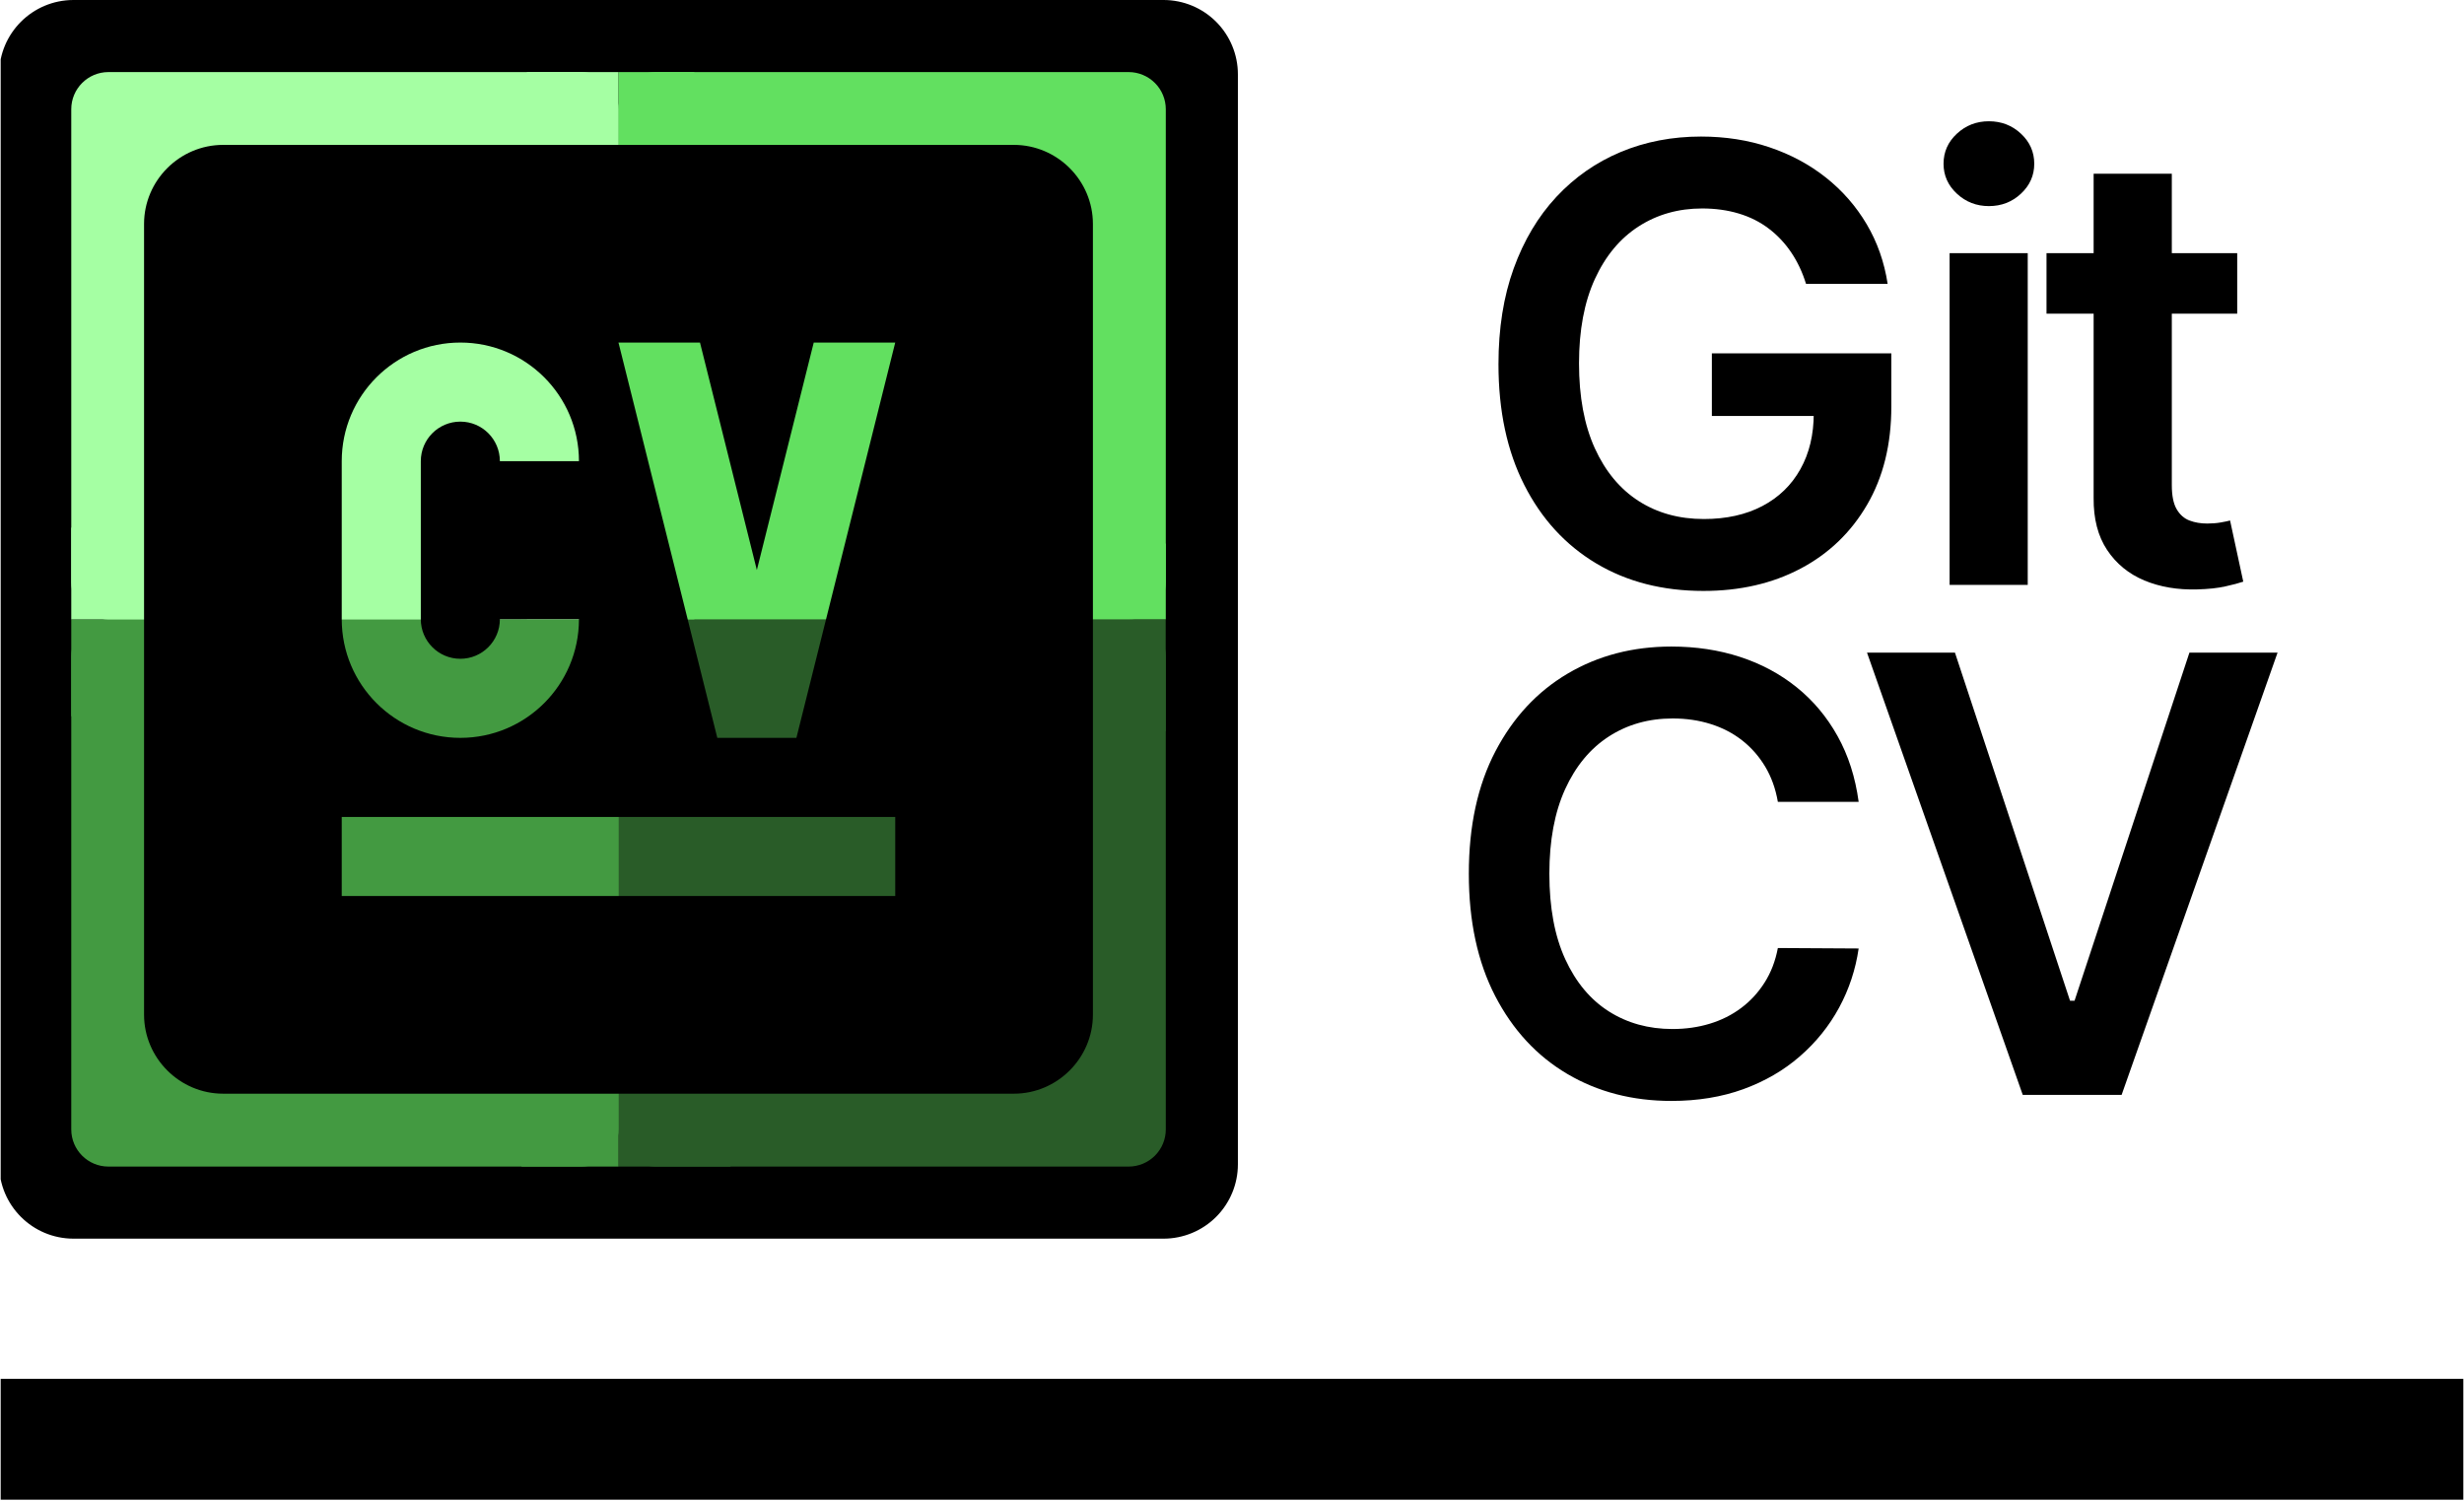
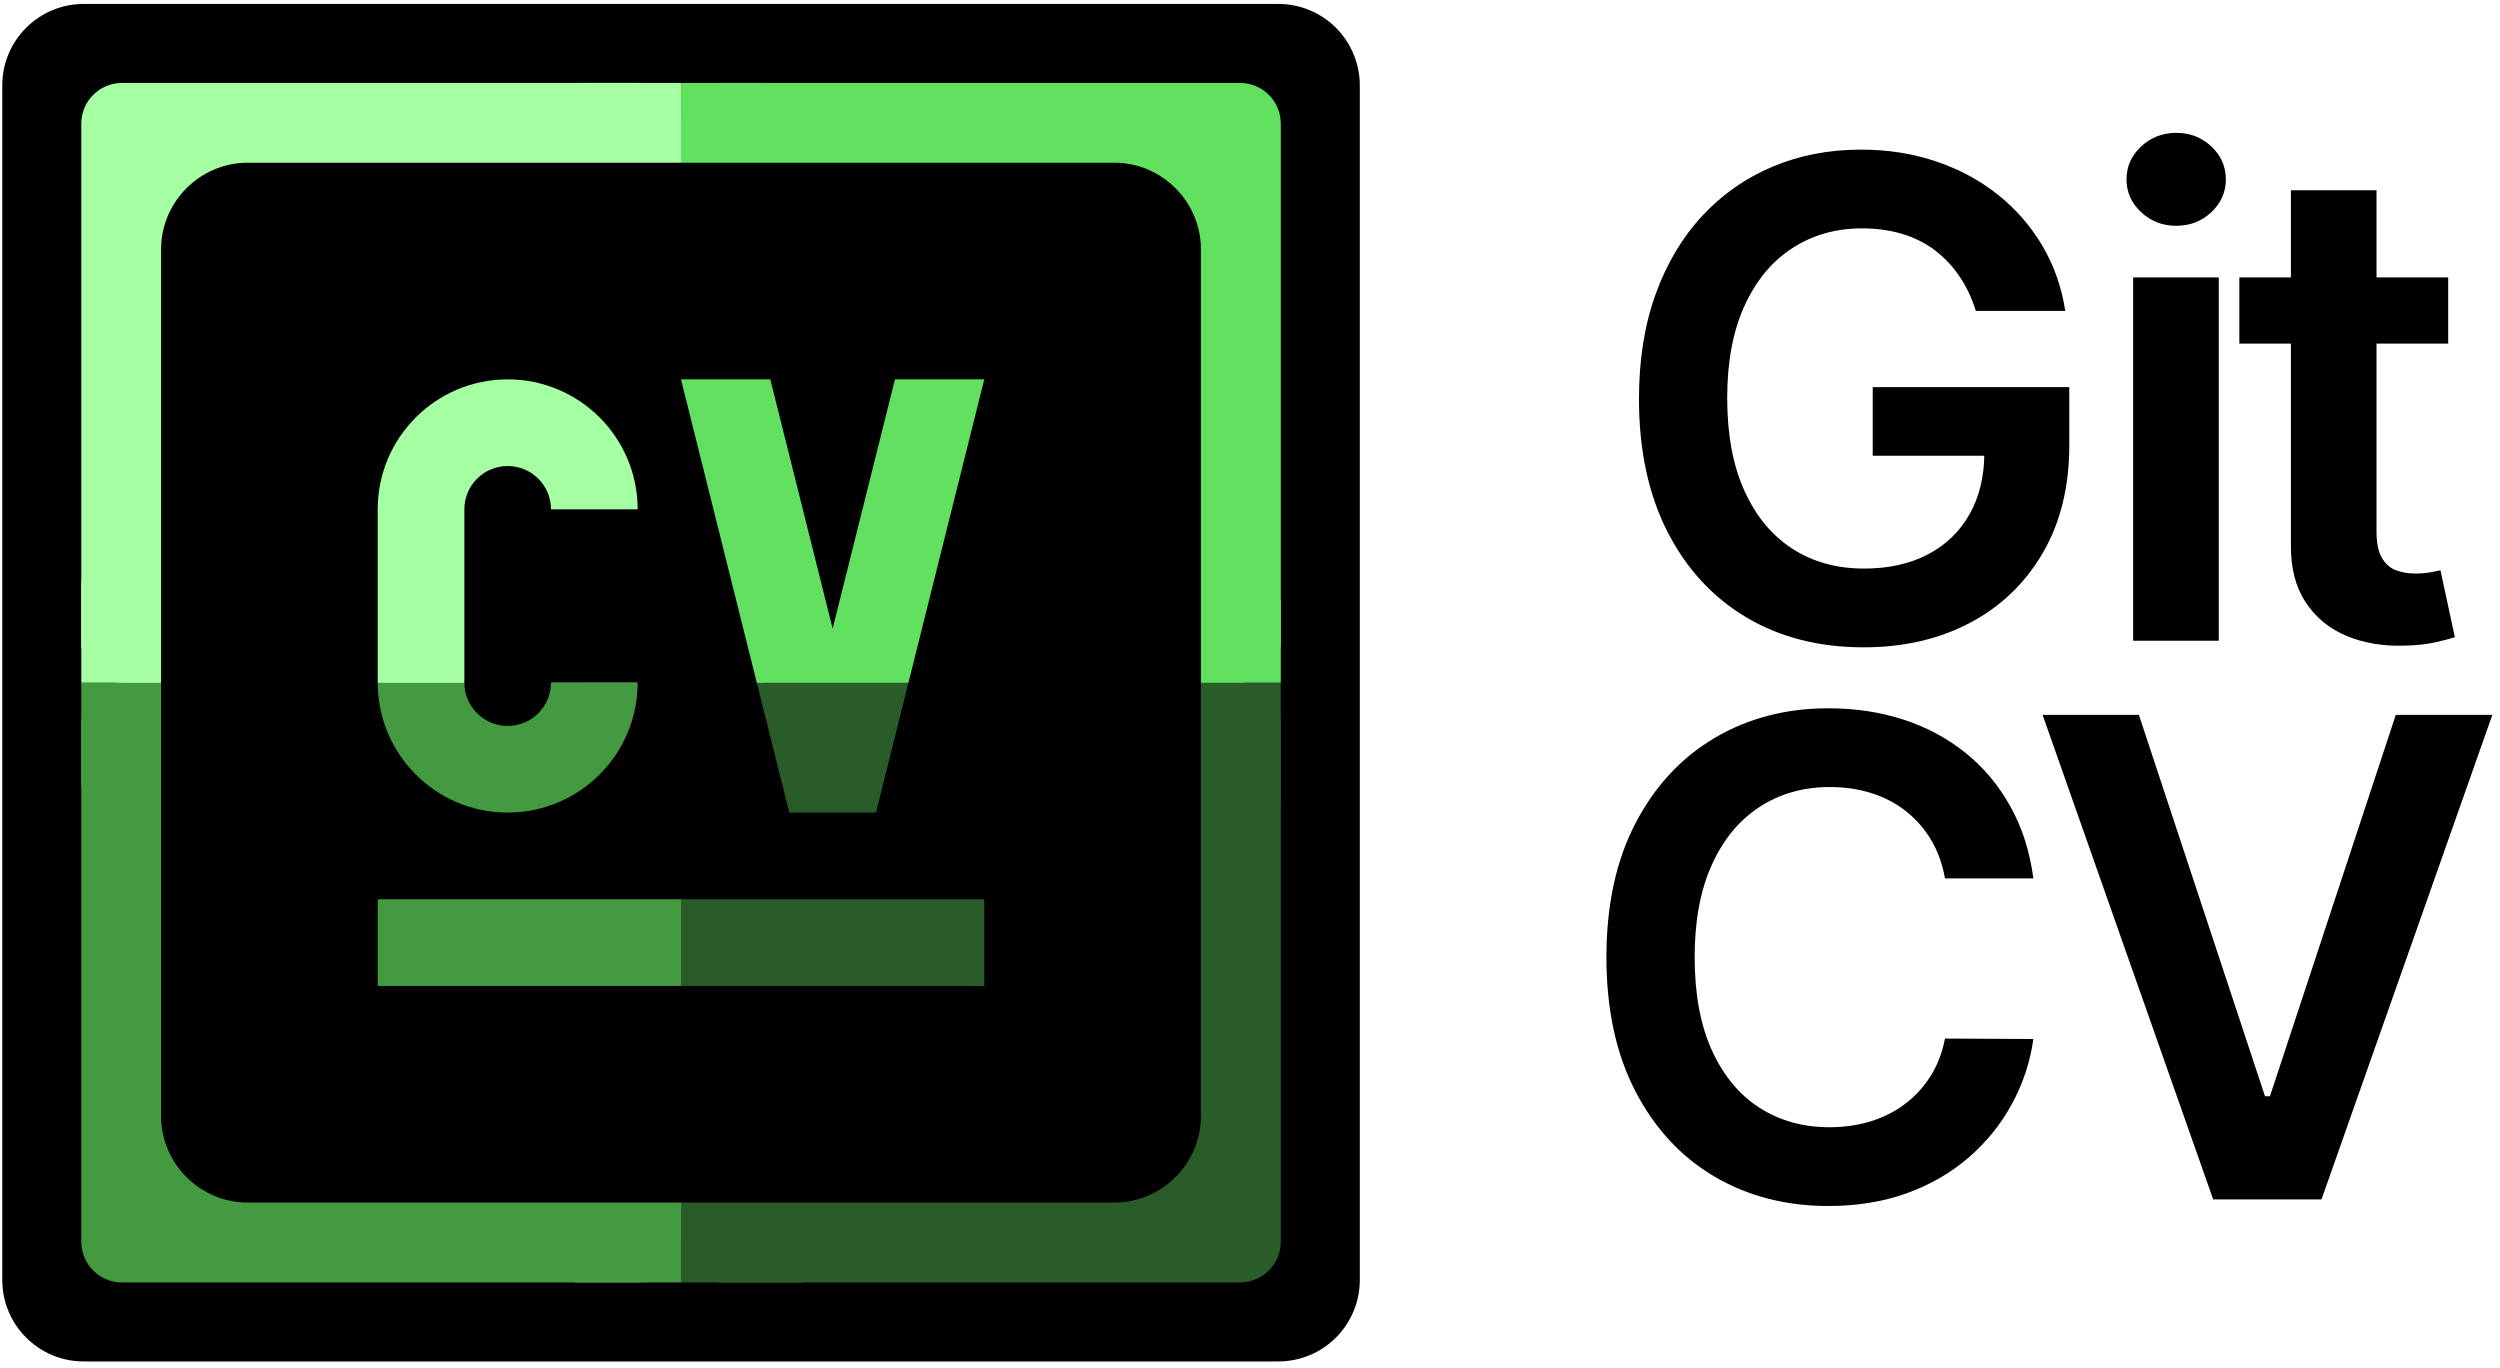
- <svg xmlns="http://www.w3.org/2000/svg" width="1000" zoomAndPan="magnify" viewBox="0 0 750 456.75" height="609" preserveAspectRatio="xMidYMid meet" version="1.0">
+ <svg xmlns="http://www.w3.org/2000/svg" width="1000" zoomAndPan="magnify" viewBox="0 0 750 410.25" height="547" preserveAspectRatio="xMidYMid meet" version="1.0">
  <defs>
    <g />
-     <clipPath id="a54f023c46">
-       <path d="M 0.207 0 L 376.793 0 L 376.793 377.043 L 0.207 377.043 Z M 0.207 0 " clip-rule="nonzero" />
+     <clipPath id="82e14ecb87">
+       <path d="M 0.684 1.18 L 407.941 1.18 L 407.941 408.434 L 0.684 408.434 Z M 0.684 1.18 " clip-rule="nonzero" />
    </clipPath>
-     <clipPath id="372c5e032a">
-       <path d="M 22.371 0 L 354.168 0 C 360.168 0 365.922 2.383 370.164 6.625 C 374.406 10.871 376.793 16.625 376.793 22.621 L 376.793 354.422 C 376.793 360.422 374.406 366.176 370.164 370.418 C 365.922 374.66 360.168 377.043 354.168 377.043 L 22.371 377.043 C 9.875 377.043 -0.254 366.914 -0.254 354.422 L -0.254 22.621 C -0.254 10.129 9.875 0 22.371 0 Z M 22.371 0 " clip-rule="nonzero" />
+     <clipPath id="4e4d98b5cc">
+       <path d="M 25.121 1.18 L 383.504 1.18 C 389.984 1.18 396.199 3.754 400.781 8.336 C 405.363 12.922 407.941 19.137 407.941 25.613 L 407.941 384 C 407.941 390.48 405.363 396.695 400.781 401.277 C 396.199 405.859 389.984 408.434 383.504 408.434 L 25.121 408.434 C 11.625 408.434 0.684 397.496 0.684 384 L 0.684 25.613 C 0.684 12.121 11.625 1.18 25.121 1.18 Z M 25.121 1.18 " clip-rule="nonzero" />
    </clipPath>
-     <clipPath id="ad345ebd15">
-       <path d="M 22.371 0 L 354.168 0 C 360.168 0 365.922 2.383 370.164 6.625 C 374.406 10.871 376.793 16.625 376.793 22.621 L 376.793 354.422 C 376.793 360.422 374.406 366.176 370.164 370.418 C 365.922 374.66 360.168 377.043 354.168 377.043 L 22.371 377.043 C 9.875 377.043 -0.254 366.914 -0.254 354.422 L -0.254 22.621 C -0.254 10.129 9.875 0 22.371 0 Z M 22.371 0 " clip-rule="nonzero" />
+     <clipPath id="9b466a02e8">
+       <path d="M 25.121 1.18 L 383.504 1.18 C 389.984 1.18 396.199 3.754 400.781 8.336 C 405.363 12.922 407.941 19.137 407.941 25.613 L 407.941 384 C 407.941 390.48 405.363 396.695 400.781 401.277 C 396.199 405.859 389.984 408.434 383.504 408.434 L 25.121 408.434 C 11.625 408.434 0.684 397.496 0.684 384 L 0.684 25.613 C 0.684 12.121 11.625 1.18 25.121 1.18 Z M 25.121 1.18 " clip-rule="nonzero" />
    </clipPath>
-     <clipPath id="78e09ba513">
-       <path d="M 188.27 21.941 L 354.848 21.941 L 354.848 188.523 L 188.27 188.523 Z M 188.27 21.941 " clip-rule="nonzero" />
+     <clipPath id="a44d2fa5cb">
+       <path d="M 204.312 24.883 L 384.238 24.883 L 384.238 204.809 L 204.312 204.809 Z M 204.312 24.883 " clip-rule="nonzero" />
    </clipPath>
-     <clipPath id="cebbcca711">
-       <path d="M 199.582 21.941 L 343.535 21.941 C 346.539 21.941 349.414 23.137 351.535 25.258 C 353.656 27.375 354.848 30.254 354.848 33.254 L 354.848 177.211 C 354.848 180.211 353.656 183.09 351.535 185.207 C 349.414 187.328 346.539 188.523 343.535 188.523 L 199.582 188.523 C 193.332 188.523 188.27 183.457 188.27 177.211 L 188.27 33.254 C 188.27 27.008 193.332 21.941 199.582 21.941 Z M 199.582 21.941 " clip-rule="nonzero" />
+     <clipPath id="b7b608a3fc">
+       <path d="M 216.531 24.883 L 372.02 24.883 C 375.262 24.883 378.371 26.168 380.66 28.461 C 382.949 30.75 384.238 33.859 384.238 37.098 L 384.238 192.59 C 384.238 195.832 382.949 198.938 380.66 201.23 C 378.371 203.52 375.262 204.809 372.02 204.809 L 216.531 204.809 C 209.781 204.809 204.312 199.336 204.312 192.59 L 204.312 37.098 C 204.312 30.352 209.781 24.883 216.531 24.883 Z M 216.531 24.883 " clip-rule="nonzero" />
    </clipPath>
-     <clipPath id="5a9b4bcd4c">
-       <path d="M 199.582 21.941 L 343.535 21.941 C 346.539 21.941 349.414 23.137 351.535 25.258 C 353.656 27.375 354.848 30.254 354.848 33.254 L 354.848 177.211 C 354.848 180.211 353.656 183.09 351.535 185.207 C 349.414 187.328 346.539 188.523 343.535 188.523 L 199.582 188.523 C 193.332 188.523 188.27 183.457 188.27 177.211 L 188.27 33.254 C 188.27 27.008 193.332 21.941 199.582 21.941 Z M 199.582 21.941 " clip-rule="nonzero" />
+     <clipPath id="06a312a5ae">
+       <path d="M 216.531 24.883 L 372.02 24.883 C 375.262 24.883 378.371 26.168 380.66 28.461 C 382.949 30.75 384.238 33.859 384.238 37.098 L 384.238 192.59 C 384.238 195.832 382.949 198.938 380.66 201.23 C 378.371 203.52 375.262 204.809 372.02 204.809 L 216.531 204.809 C 209.781 204.809 204.312 199.336 204.312 192.59 L 204.312 37.098 C 204.312 30.352 209.781 24.883 216.531 24.883 Z M 216.531 24.883 " clip-rule="nonzero" />
    </clipPath>
-     <clipPath id="dc3522a37e">
-       <path d="M 188.27 188.523 L 354.848 188.523 L 354.848 355.102 L 188.27 355.102 Z M 188.27 188.523 " clip-rule="nonzero" />
+     <clipPath id="a5c5f18b0f">
+       <path d="M 204.312 204.809 L 384.238 204.809 L 384.238 384.734 L 204.312 384.734 Z M 204.312 204.809 " clip-rule="nonzero" />
    </clipPath>
-     <clipPath id="297ab89ee5">
-       <path d="M 199.582 188.523 L 343.535 188.523 C 346.539 188.523 349.414 189.715 351.535 191.836 C 353.656 193.957 354.848 196.832 354.848 199.832 L 354.848 343.789 C 354.848 346.789 353.656 349.668 351.535 351.789 C 349.414 353.91 346.539 355.102 343.535 355.102 L 199.582 355.102 C 193.332 355.102 188.27 350.035 188.27 343.789 L 188.27 199.832 C 188.27 193.586 193.332 188.523 199.582 188.523 Z M 199.582 188.523 " clip-rule="nonzero" />
+     <clipPath id="fd0e073b72">
+       <path d="M 216.531 204.809 L 372.02 204.809 C 375.262 204.809 378.371 206.094 380.66 208.387 C 382.949 210.676 384.238 213.785 384.238 217.023 L 384.238 372.516 C 384.238 375.758 382.949 378.863 380.66 381.156 C 378.371 383.445 375.262 384.734 372.02 384.734 L 216.531 384.734 C 209.781 384.734 204.312 379.262 204.312 372.516 L 204.312 217.023 C 204.312 210.277 209.781 204.809 216.531 204.809 Z M 216.531 204.809 " clip-rule="nonzero" />
    </clipPath>
-     <clipPath id="1e149c9503">
-       <path d="M 199.582 188.523 L 343.535 188.523 C 346.539 188.523 349.414 189.715 351.535 191.836 C 353.656 193.957 354.848 196.832 354.848 199.832 L 354.848 343.789 C 354.848 346.789 353.656 349.668 351.535 351.789 C 349.414 353.91 346.539 355.102 343.535 355.102 L 199.582 355.102 C 193.332 355.102 188.27 350.035 188.27 343.789 L 188.27 199.832 C 188.27 193.586 193.332 188.523 199.582 188.523 Z M 199.582 188.523 " clip-rule="nonzero" />
+     <clipPath id="6c0fd63a07">
+       <path d="M 216.531 204.809 L 372.02 204.809 C 375.262 204.809 378.371 206.094 380.66 208.387 C 382.949 210.676 384.238 213.785 384.238 217.023 L 384.238 372.516 C 384.238 375.758 382.949 378.863 380.66 381.156 C 378.371 383.445 375.262 384.734 372.02 384.734 L 216.531 384.734 C 209.781 384.734 204.312 379.262 204.312 372.516 L 204.312 217.023 C 204.312 210.277 209.781 204.809 216.531 204.809 Z M 216.531 204.809 " clip-rule="nonzero" />
    </clipPath>
-     <clipPath id="084a9ebd64">
-       <path d="M 188.27 188.523 L 354.848 188.523 L 354.848 222.629 L 188.27 222.629 Z M 188.27 188.523 " clip-rule="nonzero" />
+     <clipPath id="b071775f6e">
+       <path d="M 204.312 204.809 L 384.238 204.809 L 384.238 241.648 L 204.312 241.648 Z M 204.312 204.809 " clip-rule="nonzero" />
    </clipPath>
-     <clipPath id="278b793339">
-       <path d="M 188.27 188.523 L 222.379 188.523 L 222.379 355.098 L 188.27 355.098 Z M 188.27 188.523 " clip-rule="nonzero" />
+     <clipPath id="28a721e92e">
+       <path d="M 204.312 204.809 L 241.156 204.809 L 241.156 384.73 L 204.312 384.73 Z M 204.312 204.809 " clip-rule="nonzero" />
    </clipPath>
-     <clipPath id="26ff920bb6">
-       <path d="M 21.691 188.523 L 188.27 188.523 L 188.27 355.102 L 21.691 355.102 Z M 21.691 188.523 " clip-rule="nonzero" />
+     <clipPath id="693f9ed35d">
+       <path d="M 24.387 204.809 L 204.312 204.809 L 204.312 384.734 L 24.387 384.734 Z M 24.387 204.809 " clip-rule="nonzero" />
    </clipPath>
-     <clipPath id="a7a7bbdf1f">
-       <path d="M 33.004 188.523 L 176.957 188.523 C 179.957 188.523 182.836 189.715 184.957 191.836 C 187.078 193.957 188.27 196.832 188.27 199.832 L 188.27 343.789 C 188.27 346.789 187.078 349.668 184.957 351.789 C 182.836 353.91 179.957 355.102 176.957 355.102 L 33.004 355.102 C 26.754 355.102 21.691 350.035 21.691 343.789 L 21.691 199.832 C 21.691 193.586 26.754 188.523 33.004 188.523 Z M 33.004 188.523 " clip-rule="nonzero" />
+     <clipPath id="cbe5b3051c">
+       <path d="M 36.602 204.809 L 192.094 204.809 C 195.336 204.809 198.441 206.094 200.734 208.387 C 203.023 210.676 204.312 213.785 204.312 217.023 L 204.312 372.516 C 204.312 375.758 203.023 378.863 200.734 381.156 C 198.441 383.445 195.336 384.734 192.094 384.734 L 36.602 384.734 C 29.855 384.734 24.387 379.262 24.387 372.516 L 24.387 217.023 C 24.387 210.277 29.855 204.809 36.602 204.809 Z M 36.602 204.809 " clip-rule="nonzero" />
    </clipPath>
-     <clipPath id="2ba9fef602">
-       <path d="M 33.004 188.523 L 176.957 188.523 C 179.957 188.523 182.836 189.715 184.957 191.836 C 187.078 193.957 188.27 196.832 188.27 199.832 L 188.27 343.789 C 188.27 346.789 187.078 349.668 184.957 351.789 C 182.836 353.91 179.957 355.102 176.957 355.102 L 33.004 355.102 C 26.754 355.102 21.691 350.035 21.691 343.789 L 21.691 199.832 C 21.691 193.586 26.754 188.523 33.004 188.523 Z M 33.004 188.523 " clip-rule="nonzero" />
+     <clipPath id="779e5ec028">
+       <path d="M 36.602 204.809 L 192.094 204.809 C 195.336 204.809 198.441 206.094 200.734 208.387 C 203.023 210.676 204.312 213.785 204.312 217.023 L 204.312 372.516 C 204.312 375.758 203.023 378.863 200.734 381.156 C 198.441 383.445 195.336 384.734 192.094 384.734 L 36.602 384.734 C 29.855 384.734 24.387 379.262 24.387 372.516 L 24.387 217.023 C 24.387 210.277 29.855 204.809 36.602 204.809 Z M 36.602 204.809 " clip-rule="nonzero" />
    </clipPath>
-     <clipPath id="fc7a64e78a">
-       <path d="M 21.691 188.523 L 188.27 188.523 L 188.27 218.043 L 21.691 218.043 Z M 21.691 188.523 " clip-rule="nonzero" />
+     <clipPath id="4207464e67">
+       <path d="M 24.387 204.809 L 204.312 204.809 L 204.312 236.691 L 24.387 236.691 Z M 24.387 204.809 " clip-rule="nonzero" />
    </clipPath>
-     <clipPath id="5b50420ff1">
-       <path d="M 158.75 188.52 L 188.27 188.52 L 188.27 355.098 L 158.75 355.098 Z M 158.75 188.52 " clip-rule="nonzero" />
+     <clipPath id="d79867ab7c">
+       <path d="M 172.43 204.805 L 204.312 204.805 L 204.312 384.73 L 172.43 384.73 Z M 172.43 204.805 " clip-rule="nonzero" />
    </clipPath>
-     <clipPath id="d95c98795c">
-       <path d="M 21.691 21.941 L 188.27 21.941 L 188.27 188.523 L 21.691 188.523 Z M 21.691 21.941 " clip-rule="nonzero" />
+     <clipPath id="6db0a64bee">
+       <path d="M 24.387 24.883 L 204.312 24.883 L 204.312 204.809 L 24.387 204.809 Z M 24.387 24.883 " clip-rule="nonzero" />
    </clipPath>
-     <clipPath id="7a625c3621">
-       <path d="M 33.004 21.941 L 176.957 21.941 C 179.957 21.941 182.836 23.137 184.957 25.258 C 187.078 27.375 188.27 30.254 188.27 33.254 L 188.27 177.211 C 188.27 180.211 187.078 183.09 184.957 185.207 C 182.836 187.328 179.957 188.523 176.957 188.523 L 33.004 188.523 C 26.754 188.523 21.691 183.457 21.691 177.211 L 21.691 33.254 C 21.691 27.008 26.754 21.941 33.004 21.941 Z M 33.004 21.941 " clip-rule="nonzero" />
+     <clipPath id="4f57e27bae">
+       <path d="M 36.602 24.883 L 192.094 24.883 C 195.336 24.883 198.441 26.168 200.734 28.461 C 203.023 30.75 204.312 33.859 204.312 37.098 L 204.312 192.59 C 204.312 195.832 203.023 198.938 200.734 201.23 C 198.441 203.52 195.336 204.809 192.094 204.809 L 36.602 204.809 C 29.855 204.809 24.387 199.336 24.387 192.59 L 24.387 37.098 C 24.387 30.352 29.855 24.883 36.602 24.883 Z M 36.602 24.883 " clip-rule="nonzero" />
    </clipPath>
-     <clipPath id="f584a95feb">
-       <path d="M 33.004 21.941 L 176.957 21.941 C 179.957 21.941 182.836 23.137 184.957 25.258 C 187.078 27.375 188.27 30.254 188.27 33.254 L 188.27 177.211 C 188.27 180.211 187.078 183.09 184.957 185.207 C 182.836 187.328 179.957 188.523 176.957 188.523 L 33.004 188.523 C 26.754 188.523 21.691 183.457 21.691 177.211 L 21.691 33.254 C 21.691 27.008 26.754 21.941 33.004 21.941 Z M 33.004 21.941 " clip-rule="nonzero" />
+     <clipPath id="87ada8335c">
+       <path d="M 36.602 24.883 L 192.094 24.883 C 195.336 24.883 198.441 26.168 200.734 28.461 C 203.023 30.75 204.312 33.859 204.312 37.098 L 204.312 192.59 C 204.312 195.832 203.023 198.938 200.734 201.23 C 198.441 203.52 195.336 204.809 192.094 204.809 L 36.602 204.809 C 29.855 204.809 24.387 199.336 24.387 192.59 L 24.387 37.098 C 24.387 30.352 29.855 24.883 36.602 24.883 Z M 36.602 24.883 " clip-rule="nonzero" />
    </clipPath>
-     <clipPath id="2782474201">
-       <path d="M 21.691 160.613 L 188.27 160.613 L 188.27 188.523 L 21.691 188.523 Z M 21.691 160.613 " clip-rule="nonzero" />
+     <clipPath id="b99278f0fa">
+       <path d="M 24.387 174.664 L 204.312 174.664 L 204.312 204.809 L 24.387 204.809 Z M 24.387 174.664 " clip-rule="nonzero" />
    </clipPath>
-     <clipPath id="8e5b33d5b8">
-       <path d="M 160.363 21.938 L 188.27 21.938 L 188.27 188.52 L 160.363 188.52 Z M 160.363 21.938 " clip-rule="nonzero" />
+     <clipPath id="da52770772">
+       <path d="M 174.172 24.875 L 204.312 24.875 L 204.312 204.805 L 174.172 204.805 Z M 174.172 24.875 " clip-rule="nonzero" />
    </clipPath>
-     <clipPath id="8923396f2d">
-       <path d="M 188.27 21.941 L 211.336 21.941 L 211.336 188.523 L 188.27 188.523 Z M 188.27 21.941 " clip-rule="nonzero" />
+     <clipPath id="f21e663ed1">
+       <path d="M 204.312 24.883 L 229.23 24.883 L 229.23 204.809 L 204.312 204.809 Z M 204.312 24.883 " clip-rule="nonzero" />
    </clipPath>
-     <clipPath id="ea14d818c0">
-       <path d="M 188.266 165.453 L 354.844 165.453 L 354.844 188.523 L 188.266 188.523 Z M 188.266 165.453 " clip-rule="nonzero" />
+     <clipPath id="ba7696cce3">
+       <path d="M 204.309 179.891 L 384.234 179.891 L 384.234 204.809 L 204.309 204.809 Z M 204.309 179.891 " clip-rule="nonzero" />
    </clipPath>
-     <clipPath id="3dee8f7714">
-       <path d="M 43.848 44.102 L 332.664 44.102 L 332.664 332.914 L 43.848 332.914 Z M 43.848 44.102 " clip-rule="nonzero" />
+     <clipPath id="ca61daf0a4">
+       <path d="M 48.316 48.812 L 360.277 48.812 L 360.277 360.77 L 48.316 360.77 Z M 48.316 48.812 " clip-rule="nonzero" />
    </clipPath>
-     <clipPath id="90245644d5">
-       <path d="M 0.207 419.715 L 749.793 419.715 L 749.793 456.5 L 0.207 456.5 Z M 0.207 419.715 " clip-rule="nonzero" />
+     <clipPath id="f69ce4e4dc">
+       <path d="M 469 0 L 749.316 0 L 749.316 409 L 469 409 Z M 469 0 " clip-rule="nonzero" />
    </clipPath>
-     <clipPath id="6d3fc85a70">
-       <path d="M 0.207 0.715 L 749.793 0.715 L 749.793 37.5 L 0.207 37.5 Z M 0.207 0.715 " clip-rule="nonzero" />
-     </clipPath>
-     <clipPath id="721165a4da">
-       <rect x="0" width="750" y="0" height="38" />
-     </clipPath>
-     <clipPath id="cca8bc7b1a">
-       <rect x="0" width="259" y="0" height="379" />
+     <clipPath id="a6a682a972">
+       <rect x="0" width="281" y="0" height="409" />
    </clipPath>
  </defs>
-   <g clip-path="url(#a54f023c46)">
-     <g clip-path="url(#372c5e032a)">
-       <g clip-path="url(#ad345ebd15)">
-         <path fill="#000000" d="M -83.203 -82.949 L 459.742 -82.949 L 459.742 459.992 L -83.203 459.992 Z M -83.203 -82.949 " fill-opacity="1" fill-rule="nonzero" />
+   <g clip-path="url(#82e14ecb87)">
+     <g clip-path="url(#4e4d98b5cc)">
+       <g clip-path="url(#9b466a02e8)">
+         <path fill="#000000" d="M -88.91 -88.418 L 497.535 -88.418 L 497.535 498.031 L -88.91 498.031 Z M -88.91 -88.418 " fill-opacity="1" fill-rule="nonzero" />
      </g>
    </g>
  </g>
-   <g clip-path="url(#78e09ba513)">
-     <g clip-path="url(#cebbcca711)">
-       <g clip-path="url(#5a9b4bcd4c)">
-         <path fill="#62e060" d="M 188.27 21.941 L 354.848 21.941 L 354.848 188.523 L 188.27 188.523 Z M 188.27 21.941 " fill-opacity="1" fill-rule="nonzero" />
+   <g clip-path="url(#a44d2fa5cb)">
+     <g clip-path="url(#b7b608a3fc)">
+       <g clip-path="url(#06a312a5ae)">
+         <path fill="#62e060" d="M 204.312 24.883 L 384.238 24.883 L 384.238 204.809 L 204.312 204.809 Z M 204.312 24.883 " fill-opacity="1" fill-rule="nonzero" />
      </g>
    </g>
  </g>
-   <g clip-path="url(#dc3522a37e)">
-     <g clip-path="url(#297ab89ee5)">
-       <g clip-path="url(#1e149c9503)">
-         <path fill="#295c28" d="M 188.27 188.523 L 354.848 188.523 L 354.848 355.102 L 188.27 355.102 Z M 188.27 188.523 " fill-opacity="1" fill-rule="nonzero" />
+   <g clip-path="url(#a5c5f18b0f)">
+     <g clip-path="url(#fd0e073b72)">
+       <g clip-path="url(#6c0fd63a07)">
+         <path fill="#295c28" d="M 204.312 204.809 L 384.238 204.809 L 384.238 384.734 L 204.312 384.734 Z M 204.312 204.809 " fill-opacity="1" fill-rule="nonzero" />
      </g>
    </g>
  </g>
-   <g clip-path="url(#084a9ebd64)">
-     <path fill="#295c28" d="M 188.27 188.523 L 354.82 188.523 L 354.82 222.629 L 188.27 222.629 Z M 188.27 188.523 " fill-opacity="1" fill-rule="nonzero" />
+   <g clip-path="url(#b071775f6e)">
+     <path fill="#295c28" d="M 204.312 204.809 L 384.207 204.809 L 384.207 241.648 L 204.312 241.648 Z M 204.312 204.809 " fill-opacity="1" fill-rule="nonzero" />
  </g>
-   <g clip-path="url(#278b793339)">
-     <path fill="#295c28" d="M 188.27 188.551 L 222.379 188.551 L 222.379 355.098 L 188.27 355.098 Z M 188.27 188.551 " fill-opacity="1" fill-rule="nonzero" />
+   <g clip-path="url(#28a721e92e)">
+     <path fill="#295c28" d="M 204.312 204.836 L 241.156 204.836 L 241.156 384.73 L 204.312 384.73 Z M 204.312 204.836 " fill-opacity="1" fill-rule="nonzero" />
  </g>
-   <g clip-path="url(#26ff920bb6)">
-     <g clip-path="url(#a7a7bbdf1f)">
-       <g clip-path="url(#2ba9fef602)">
-         <path fill="#439a41" d="M 21.691 188.523 L 188.27 188.523 L 188.27 355.102 L 21.691 355.102 Z M 21.691 188.523 " fill-opacity="1" fill-rule="nonzero" />
+   <g clip-path="url(#693f9ed35d)">
+     <g clip-path="url(#cbe5b3051c)">
+       <g clip-path="url(#779e5ec028)">
+         <path fill="#439a41" d="M 24.387 204.809 L 204.312 204.809 L 204.312 384.734 L 24.387 384.734 Z M 24.387 204.809 " fill-opacity="1" fill-rule="nonzero" />
      </g>
    </g>
  </g>
-   <g clip-path="url(#fc7a64e78a)">
-     <path fill="#439a41" d="M 21.691 188.523 L 188.312 188.523 L 188.312 218.043 L 21.691 218.043 Z M 21.691 188.523 " fill-opacity="1" fill-rule="nonzero" />
+   <g clip-path="url(#4207464e67)">
+     <path fill="#439a41" d="M 24.387 204.809 L 204.359 204.809 L 204.359 236.691 L 24.387 236.691 Z M 24.387 204.809 " fill-opacity="1" fill-rule="nonzero" />
  </g>
-   <g clip-path="url(#5b50420ff1)">
-     <path fill="#439a41" d="M 158.75 188.477 L 188.27 188.477 L 188.27 355.098 L 158.75 355.098 Z M 158.75 188.477 " fill-opacity="1" fill-rule="nonzero" />
+   <g clip-path="url(#d79867ab7c)">
+     <path fill="#439a41" d="M 172.43 204.758 L 204.312 204.758 L 204.312 384.73 L 172.43 384.73 Z M 172.43 204.758 " fill-opacity="1" fill-rule="nonzero" />
  </g>
-   <g clip-path="url(#d95c98795c)">
-     <g clip-path="url(#7a625c3621)">
-       <g clip-path="url(#f584a95feb)">
-         <path fill="#a5ffa3" d="M 21.691 21.941 L 188.27 21.941 L 188.27 188.523 L 21.691 188.523 Z M 21.691 21.941 " fill-opacity="1" fill-rule="nonzero" />
+   <g clip-path="url(#6db0a64bee)">
+     <g clip-path="url(#4f57e27bae)">
+       <g clip-path="url(#87ada8335c)">
+         <path fill="#a5ffa3" d="M 24.387 24.883 L 204.312 24.883 L 204.312 204.809 L 24.387 204.809 Z M 24.387 24.883 " fill-opacity="1" fill-rule="nonzero" />
      </g>
    </g>
  </g>
-   <g clip-path="url(#2782474201)">
-     <path fill="#a5ffa3" d="M 21.691 160.613 L 188.258 160.613 L 188.258 188.523 L 21.691 188.523 Z M 21.691 160.613 " fill-opacity="1" fill-rule="nonzero" />
+   <g clip-path="url(#b99278f0fa)">
+     <path fill="#a5ffa3" d="M 24.387 174.664 L 204.301 174.664 L 204.301 204.809 L 24.387 204.809 Z M 24.387 174.664 " fill-opacity="1" fill-rule="nonzero" />
  </g>
-   <g clip-path="url(#8e5b33d5b8)">
-     <path fill="#a5ffa3" d="M 160.363 21.949 L 188.27 21.949 L 188.27 188.52 L 160.363 188.52 Z M 160.363 21.949 " fill-opacity="1" fill-rule="nonzero" />
+   <g clip-path="url(#da52770772)">
+     <path fill="#a5ffa3" d="M 174.172 24.887 L 204.312 24.887 L 204.312 204.805 L 174.172 204.805 Z M 174.172 24.887 " fill-opacity="1" fill-rule="nonzero" />
  </g>
-   <g clip-path="url(#8923396f2d)">
-     <path fill="#62e060" d="M 188.27 21.941 L 211.336 21.941 L 211.336 188.566 L 188.27 188.566 Z M 188.27 21.941 " fill-opacity="1" fill-rule="nonzero" />
+   <g clip-path="url(#f21e663ed1)">
+     <path fill="#62e060" d="M 204.312 24.883 L 229.23 24.883 L 229.23 204.855 L 204.312 204.855 Z M 204.312 24.883 " fill-opacity="1" fill-rule="nonzero" />
  </g>
-   <g clip-path="url(#ea14d818c0)">
-     <path fill="#62e060" d="M 188.223 165.453 L 354.844 165.453 L 354.844 188.523 L 188.223 188.523 Z M 188.223 165.453 " fill-opacity="1" fill-rule="nonzero" />
+   <g clip-path="url(#ba7696cce3)">
+     <path fill="#62e060" d="M 204.262 179.891 L 384.234 179.891 L 384.234 204.809 L 204.262 204.809 Z M 204.262 179.891 " fill-opacity="1" fill-rule="nonzero" />
  </g>
-   <g clip-path="url(#3dee8f7714)">
-     <path fill="#000000" d="M 308.594 44.102 L 67.918 44.102 C 54.684 44.102 43.848 54.934 43.848 68.172 L 43.848 308.852 C 43.848 322.082 54.684 332.914 67.918 332.914 L 308.598 332.914 C 321.828 332.914 332.664 322.082 332.664 308.848 L 332.664 68.172 C 332.664 54.934 321.828 44.102 308.594 44.102 Z M 104.02 140.375 C 104.02 120.441 120.188 104.273 140.121 104.273 C 160.055 104.273 176.223 120.441 176.223 140.375 L 152.152 140.375 C 152.152 133.723 146.762 128.34 140.121 128.34 C 133.477 128.34 128.086 133.723 128.086 140.375 L 128.086 188.5 C 128.086 195.137 133.473 200.531 140.121 200.531 C 146.766 200.531 152.152 195.137 152.152 188.5 L 176.223 188.5 C 176.223 208.441 160.055 224.602 140.121 224.602 C 120.188 224.602 104.02 208.438 104.02 188.5 Z M 272.492 272.742 L 104.02 272.742 L 104.02 248.68 L 272.496 248.68 L 272.496 272.742 Z M 242.41 224.609 L 218.34 224.609 L 188.254 104.273 L 213.066 104.273 L 230.375 173.516 L 247.688 104.273 L 272.492 104.273 Z M 242.41 224.609 " fill-opacity="1" fill-rule="nonzero" />
+   <g clip-path="url(#ca61daf0a4)">
+     <path fill="#000000" d="M 334.277 48.812 L 74.316 48.812 C 60.02 48.812 48.316 60.516 48.316 74.812 L 48.316 334.777 C 48.316 349.07 60.02 360.77 74.316 360.77 L 334.281 360.77 C 348.574 360.77 360.277 349.07 360.277 334.773 L 360.277 74.812 C 360.277 60.516 348.574 48.812 334.277 48.812 Z M 113.312 152.801 C 113.312 131.273 130.777 113.809 152.305 113.809 C 173.836 113.809 191.301 131.273 191.301 152.801 L 165.301 152.801 C 165.301 145.617 159.48 139.805 152.305 139.805 C 145.129 139.805 139.309 145.617 139.309 152.801 L 139.309 204.781 C 139.309 211.953 145.125 217.777 152.305 217.777 C 159.484 217.777 165.301 211.953 165.301 204.781 L 191.301 204.781 C 191.301 226.32 173.836 243.777 152.305 243.777 C 130.777 243.777 113.312 226.316 113.312 204.781 Z M 295.281 295.777 L 113.312 295.777 L 113.312 269.785 L 295.285 269.785 L 295.285 295.777 Z M 262.789 243.789 L 236.789 243.789 L 204.297 113.809 L 231.094 113.809 L 249.793 188.598 L 268.492 113.809 L 295.281 113.809 Z M 262.789 243.789 " fill-opacity="1" fill-rule="nonzero" />
  </g>
-   <g clip-path="url(#90245644d5)">
-     <g transform="matrix(1, 0, 0, 1, 0.000000000000000028, 419)">
-       <g clip-path="url(#721165a4da)">
-         <g clip-path="url(#6d3fc85a70)">
-           <path fill="#000000" d="M -0.254 0.715 L 749.793 0.715 L 749.793 37.5 L -0.254 37.5 Z M -0.254 0.715 " fill-opacity="1" fill-rule="nonzero" />
-         </g>
-       </g>
-     </g>
-   </g>
-   <g transform="matrix(1, 0, 0, 1, 437, 0)">
-     <g clip-path="url(#cca8bc7b1a)">
-       <g fill="#000000" fill-opacity="1">
-         <g transform="translate(9.25088, 178.0351)">
-           <g>
-             <path d="M 103.469 -91.641 C 102.375 -95.18 100.875 -98.363 98.969 -101.188 C 97.062 -104.02 94.781 -106.441 92.125 -108.453 C 89.477 -110.473 86.441 -112 83.016 -113.031 C 79.598 -114.062 75.875 -114.578 71.844 -114.578 C 64.613 -114.578 58.172 -112.754 52.516 -109.109 C 46.867 -105.473 42.43 -100.141 39.203 -93.109 C 35.984 -86.078 34.375 -77.52 34.375 -67.438 C 34.375 -57.27 35.973 -48.66 39.172 -41.609 C 42.379 -34.555 46.828 -29.195 52.516 -25.531 C 58.211 -21.875 64.832 -20.047 72.375 -20.047 C 79.207 -20.047 85.133 -21.359 90.156 -23.984 C 95.176 -26.617 99.039 -30.359 101.75 -35.203 C 104.469 -40.047 105.828 -45.734 105.828 -52.266 L 111.359 -51.406 L 74.812 -51.406 L 74.812 -70.469 L 129.438 -70.469 L 129.438 -54.297 C 129.438 -42.773 126.977 -32.805 122.062 -24.391 C 117.156 -15.973 110.406 -9.492 101.812 -4.953 C 93.227 -0.422 83.375 1.844 72.25 1.844 C 59.844 1.844 48.961 -0.945 39.609 -6.531 C 30.254 -12.125 22.957 -20.082 17.719 -30.406 C 12.477 -40.727 9.859 -52.988 9.859 -67.188 C 9.859 -78.051 11.398 -87.754 14.484 -96.297 C 17.578 -104.848 21.906 -112.113 27.469 -118.094 C 33.039 -124.07 39.57 -128.629 47.062 -131.766 C 54.562 -134.898 62.711 -136.469 71.516 -136.469 C 78.961 -136.469 85.906 -135.379 92.344 -133.203 C 98.789 -131.035 104.523 -127.957 109.547 -123.969 C 114.566 -119.988 118.695 -115.258 121.938 -109.781 C 125.176 -104.301 127.301 -98.254 128.312 -91.641 Z M 103.469 -91.641 " />
+   <g clip-path="url(#f69ce4e4dc)">
+     <g transform="matrix(1, 0, 0, 1, 469, 0.000000000000000354)">
+       <g clip-path="url(#a6a682a972)">
+         <g fill="#000000" fill-opacity="1">
+           <g transform="translate(12.05201, 192.2116)">
+             <g>
+               <path d="M 111.703 -98.922 C 110.516 -102.754 108.891 -106.195 106.828 -109.25 C 104.773 -112.301 102.316 -114.914 99.453 -117.094 C 96.598 -119.27 93.32 -120.914 89.625 -122.031 C 85.938 -123.145 81.914 -123.703 77.562 -123.703 C 69.758 -123.703 62.805 -121.738 56.703 -117.812 C 50.598 -113.883 45.805 -108.125 42.328 -100.531 C 38.848 -92.938 37.109 -83.695 37.109 -72.812 C 37.109 -61.832 38.836 -52.535 42.297 -44.922 C 45.754 -37.305 50.555 -31.52 56.703 -27.562 C 62.848 -23.613 69.992 -21.641 78.141 -21.641 C 85.516 -21.641 91.91 -23.055 97.328 -25.891 C 102.742 -28.734 106.914 -32.77 109.844 -38 C 112.781 -43.227 114.25 -49.367 114.25 -56.422 L 120.219 -55.5 L 80.766 -55.5 L 80.766 -76.078 L 139.734 -76.078 L 139.734 -58.625 C 139.734 -46.176 137.082 -35.41 131.781 -26.328 C 126.488 -17.242 119.203 -10.254 109.922 -5.359 C 100.648 -0.461 90.008 1.984 78 1.984 C 64.602 1.984 52.852 -1.031 42.75 -7.062 C 32.656 -13.094 24.781 -21.676 19.125 -32.812 C 13.469 -43.957 10.641 -57.195 10.641 -72.531 C 10.641 -84.258 12.305 -94.738 15.641 -103.969 C 18.984 -113.195 23.656 -121.035 29.656 -127.484 C 35.664 -133.941 42.719 -138.863 50.812 -142.25 C 58.906 -145.633 67.707 -147.328 77.219 -147.328 C 85.258 -147.328 92.754 -146.156 99.703 -143.812 C 106.66 -141.469 112.848 -138.145 118.266 -133.844 C 123.68 -129.539 128.141 -124.43 131.641 -118.516 C 135.141 -112.598 137.438 -106.066 138.531 -98.922 Z M 111.703 -98.922 " />
+             </g>
          </g>
        </g>
-       </g>
-       <g fill="#000000" fill-opacity="1">
-         <g transform="translate(144.1914, 178.0351)">
-           <g>
-             <path d="M 12.234 0 L 12.234 -100.969 L 36.016 -100.969 L 36.016 0 Z M 24.188 -115.297 C 20.414 -115.297 17.172 -116.555 14.453 -119.078 C 11.742 -121.598 10.391 -124.633 10.391 -128.188 C 10.391 -131.781 11.742 -134.832 14.453 -137.344 C 17.172 -139.863 20.414 -141.125 24.188 -141.125 C 28 -141.125 31.254 -139.863 33.953 -137.344 C 36.648 -134.832 38 -131.781 38 -128.188 C 38 -124.633 36.648 -121.598 33.953 -119.078 C 31.254 -116.555 28 -115.297 24.188 -115.297 Z M 24.188 -115.297 " />
+         <g fill="#000000" fill-opacity="1">
+           <g transform="translate(157.7375, 192.2116)">
+             <g>
+               <path d="M 13.203 0 L 13.203 -109 L 38.891 -109 L 38.891 0 Z M 26.109 -124.469 C 22.047 -124.469 18.547 -125.828 15.609 -128.547 C 12.68 -131.273 11.219 -134.555 11.219 -138.391 C 11.219 -142.266 12.68 -145.562 15.609 -148.281 C 18.547 -151 22.047 -152.359 26.109 -152.359 C 30.234 -152.359 33.75 -151 36.656 -148.281 C 39.562 -145.562 41.016 -142.266 41.016 -138.391 C 41.016 -134.555 39.562 -131.273 36.656 -128.547 C 33.75 -125.828 30.234 -124.469 26.109 -124.469 Z M 26.109 -124.469 " />
+             </g>
          </g>
        </g>
-       </g>
-       <g fill="#000000" fill-opacity="1">
-         <g transform="translate(181.3289, 178.0351)">
-           <g>
-             <path d="M 62.641 -100.969 L 62.641 -82.562 L 4.594 -82.562 L 4.594 -100.969 Z M 18.938 -125.156 L 42.734 -125.156 L 42.734 -30.375 C 42.734 -27.176 43.223 -24.734 44.203 -23.047 C 45.191 -21.359 46.492 -20.207 48.109 -19.594 C 49.734 -18.977 51.535 -18.672 53.516 -18.672 C 55.004 -18.672 56.367 -18.781 57.609 -19 C 58.859 -19.219 59.812 -19.414 60.469 -19.594 L 64.484 -0.984 C 63.211 -0.547 61.406 -0.066 59.062 0.453 C 56.719 0.984 53.859 1.289 50.484 1.375 C 44.523 1.551 39.156 0.645 34.375 -1.344 C 29.602 -3.344 25.82 -6.441 23.031 -10.641 C 20.25 -14.848 18.883 -20.109 18.938 -26.422 Z M 18.938 -125.156 " />
+         <g fill="#000000" fill-opacity="1">
+           <g transform="translate(197.8322, 192.2116)">
+             <g>
+               <path d="M 67.625 -109 L 67.625 -89.141 L 4.969 -89.141 L 4.969 -109 Z M 20.438 -135.125 L 46.125 -135.125 L 46.125 -32.781 C 46.125 -29.332 46.656 -26.695 47.719 -24.875 C 48.789 -23.051 50.203 -21.805 51.953 -21.141 C 53.703 -20.484 55.641 -20.156 57.766 -20.156 C 59.379 -20.156 60.859 -20.27 62.203 -20.5 C 63.547 -20.738 64.578 -20.953 65.297 -21.141 L 69.625 -1.062 C 68.25 -0.594 66.297 -0.078 63.766 0.484 C 61.234 1.055 58.145 1.391 54.5 1.484 C 48.062 1.68 42.266 0.703 37.109 -1.453 C 31.953 -3.609 27.875 -6.957 24.875 -11.5 C 21.875 -16.039 20.395 -21.719 20.438 -28.531 Z M 20.438 -135.125 " />
+             </g>
          </g>
        </g>
-       </g>
-       <g fill="#000000" fill-opacity="1">
-         <g transform="translate(0.226701, 333.2756)">
-           <g>
-             <path d="M 128.516 -89.203 L 103.922 -89.203 C 103.223 -93.234 101.93 -96.816 100.047 -99.953 C 98.16 -103.086 95.816 -105.75 93.016 -107.938 C 90.211 -110.125 87.023 -111.773 83.453 -112.891 C 79.879 -114.016 76.031 -114.578 71.906 -114.578 C 64.594 -114.578 58.109 -112.742 52.453 -109.078 C 46.805 -105.422 42.379 -100.078 39.172 -93.047 C 35.973 -86.016 34.375 -77.438 34.375 -67.312 C 34.375 -57.008 35.984 -48.344 39.203 -41.312 C 42.43 -34.281 46.859 -28.977 52.484 -25.406 C 58.117 -21.832 64.57 -20.047 71.844 -20.047 C 75.875 -20.047 79.656 -20.582 83.188 -21.656 C 86.719 -22.727 89.895 -24.316 92.719 -26.422 C 95.539 -28.523 97.926 -31.109 99.875 -34.172 C 101.832 -37.242 103.18 -40.754 103.922 -44.703 L 128.516 -44.562 C 127.586 -38.164 125.602 -32.16 122.562 -26.547 C 119.52 -20.941 115.539 -16.004 110.625 -11.734 C 105.719 -7.461 99.977 -4.129 93.406 -1.734 C 86.832 0.648 79.535 1.844 71.516 1.844 C 59.68 1.844 49.117 -0.895 39.828 -6.375 C 30.547 -11.852 23.227 -19.766 17.875 -30.109 C 12.531 -40.453 9.859 -52.852 9.859 -67.312 C 9.859 -81.82 12.551 -94.234 17.938 -104.547 C 23.332 -114.867 30.676 -122.77 39.969 -128.25 C 49.258 -133.727 59.773 -136.469 71.516 -136.469 C 79.016 -136.469 85.984 -135.414 92.422 -133.312 C 98.867 -131.207 104.609 -128.129 109.641 -124.078 C 114.68 -120.023 118.832 -115.07 122.094 -109.219 C 125.363 -103.363 127.504 -96.691 128.516 -89.203 Z M 128.516 -89.203 " />
+         <g fill="#000000" fill-opacity="1">
+           <g transform="translate(2.287066, 359.8136)">
+             <g>
+               <path d="M 138.734 -96.297 L 112.203 -96.297 C 111.441 -100.648 110.039 -104.52 108 -107.906 C 105.969 -111.289 103.438 -114.164 100.406 -116.531 C 97.383 -118.895 93.945 -120.68 90.094 -121.891 C 86.238 -123.098 82.086 -123.703 77.641 -123.703 C 69.734 -123.703 62.727 -121.723 56.625 -117.766 C 50.531 -113.816 45.754 -108.047 42.297 -100.453 C 38.836 -92.859 37.109 -83.598 37.109 -72.672 C 37.109 -61.555 38.848 -52.203 42.328 -44.609 C 45.805 -37.016 50.582 -31.285 56.656 -27.422 C 62.738 -23.566 69.707 -21.641 77.562 -21.641 C 81.914 -21.641 85.992 -22.219 89.797 -23.375 C 93.609 -24.539 97.039 -26.258 100.094 -28.531 C 103.145 -30.801 105.723 -33.594 107.828 -36.906 C 109.941 -40.219 111.398 -44 112.203 -48.25 L 138.734 -48.109 C 137.742 -41.203 135.602 -34.723 132.312 -28.672 C 129.031 -22.617 124.738 -17.285 119.438 -12.672 C 114.133 -8.055 107.938 -4.457 100.844 -1.875 C 93.75 0.695 85.875 1.984 77.219 1.984 C 64.438 1.984 53.031 -0.969 43 -6.875 C 32.977 -12.789 25.078 -21.332 19.297 -32.5 C 13.523 -43.664 10.641 -57.055 10.641 -72.672 C 10.641 -88.328 13.551 -101.727 19.375 -112.875 C 25.195 -124.02 33.117 -132.547 43.141 -138.453 C 53.172 -144.367 64.531 -147.328 77.219 -147.328 C 85.301 -147.328 92.82 -146.191 99.781 -143.922 C 106.738 -141.648 112.938 -138.328 118.375 -133.953 C 123.812 -129.578 128.289 -124.227 131.812 -117.906 C 135.344 -111.594 137.648 -104.391 138.734 -96.297 Z M 138.734 -96.297 " />
+             </g>
          </g>
        </g>
-       </g>
-       <g fill="#000000" fill-opacity="1">
-         <g transform="translate(126.7536, 333.2756)">
-           <g>
-             <path d="M 31.297 -134.625 L 66.328 -28.656 L 67.703 -28.656 L 102.672 -134.625 L 129.5 -134.625 L 82.031 0 L 51.938 0 L 4.531 -134.625 Z M 31.297 -134.625 " />
+         <g fill="#000000" fill-opacity="1">
+           <g transform="translate(138.889, 359.8136)">
+             <g>
+               <path d="M 33.781 -145.344 L 71.609 -30.938 L 73.094 -30.938 L 110.844 -145.344 L 139.812 -145.344 L 88.562 0 L 56.062 0 L 4.891 -145.344 Z M 33.781 -145.344 " />
+             </g>
          </g>
        </g>
      </g>
    </g>
  </g>
</svg>
